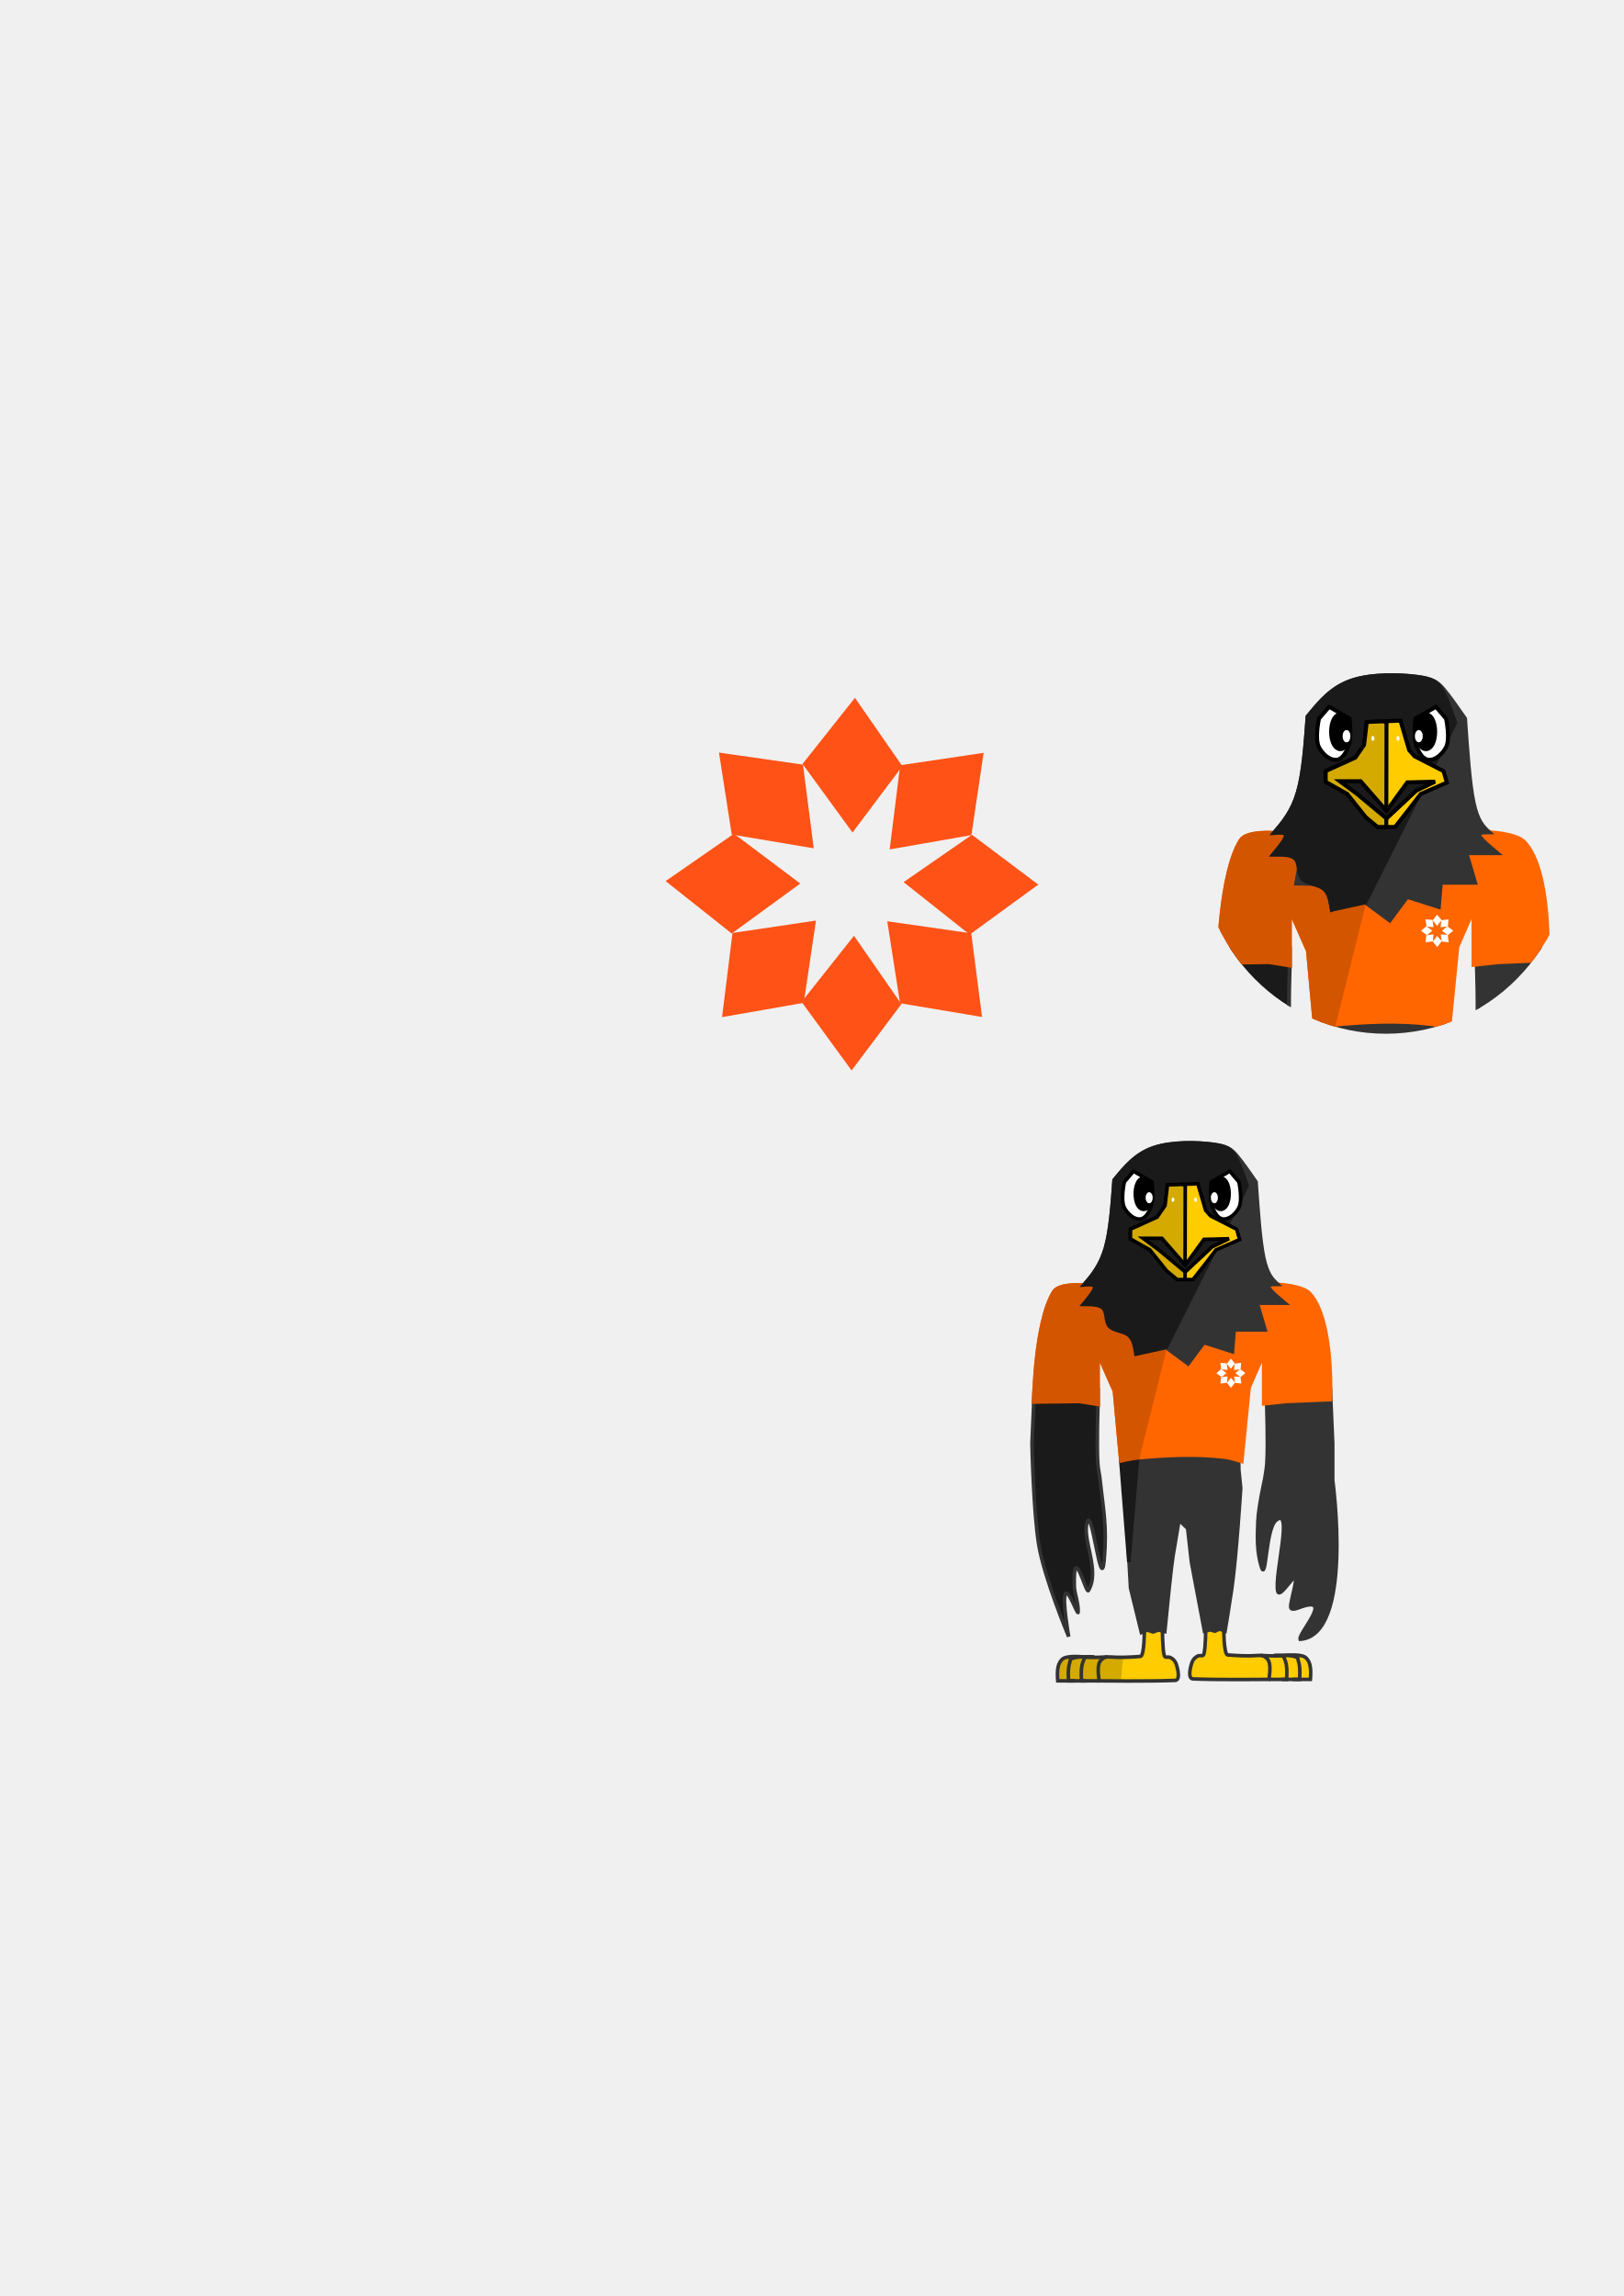
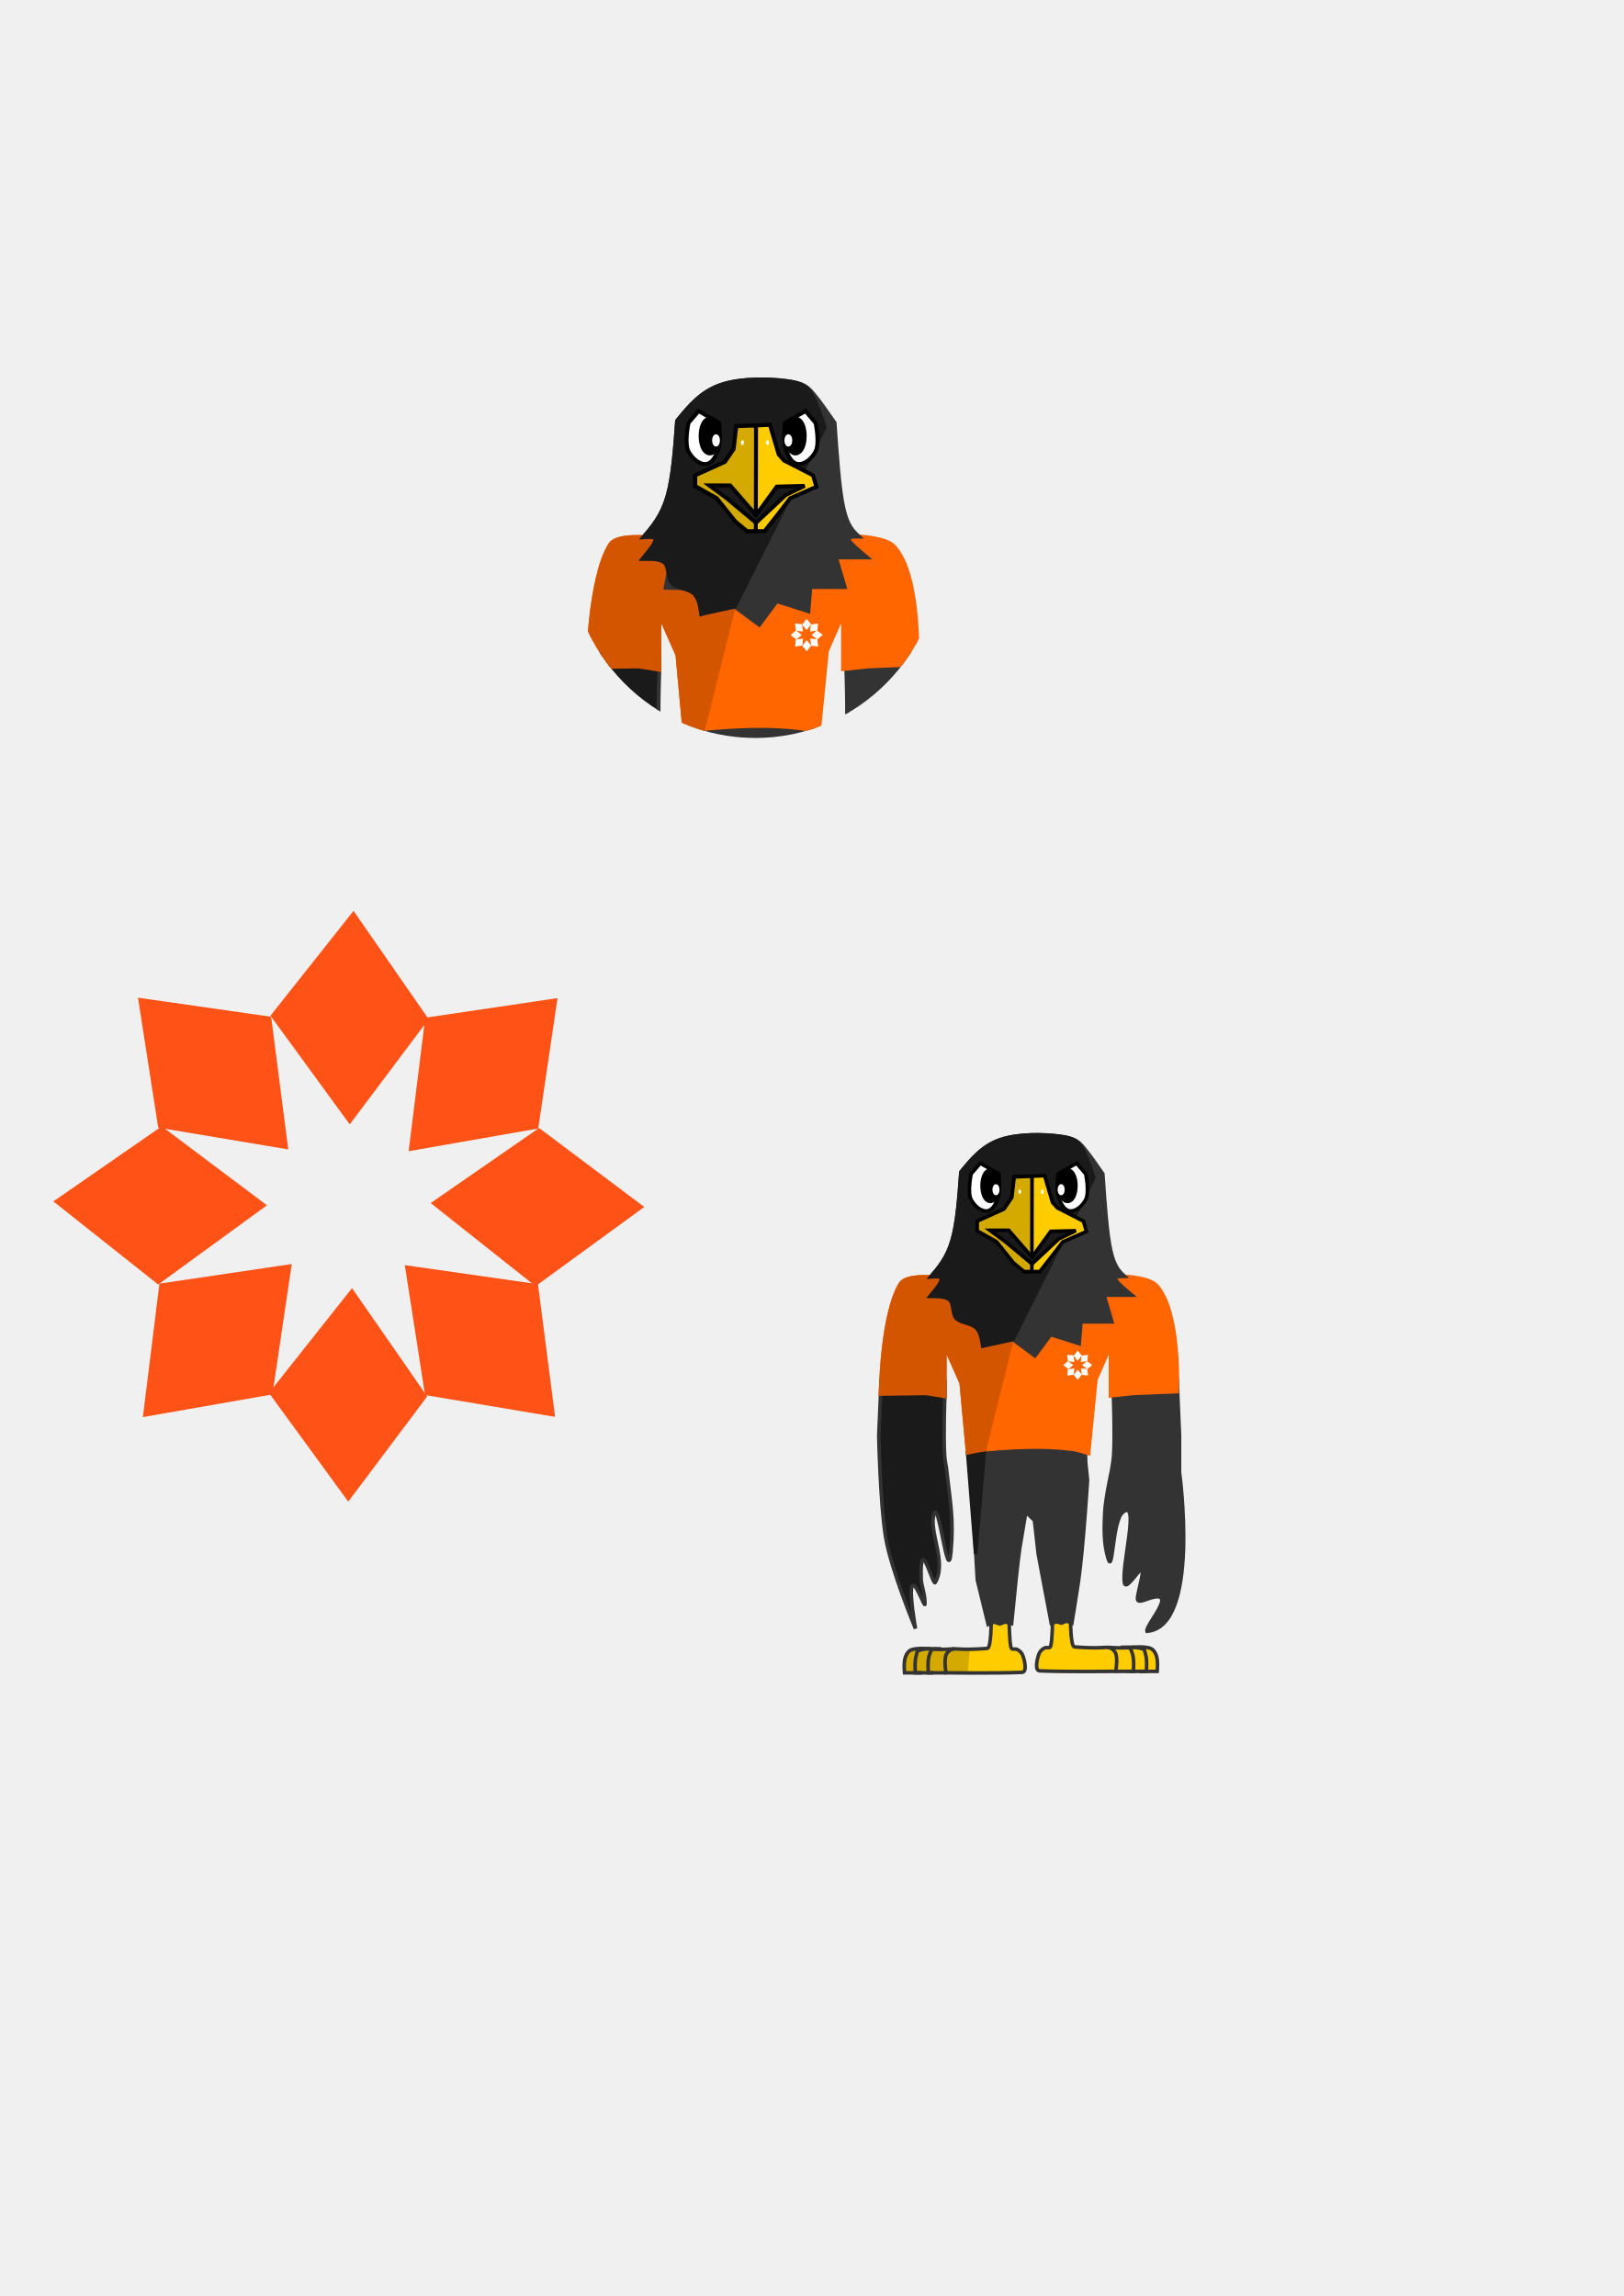
<svg xmlns="http://www.w3.org/2000/svg" width="210mm" height="297mm" viewBox="0 0 210 297" version="1.1" id="svg5">
  <defs id="defs2">
    <clipPath clipPathUnits="userSpaceOnUse" id="clipPath375">
      <ellipse style="fill:none;fill-opacity:1;stroke:#b3b3b3;stroke-width:0.265;stroke-opacity:1" id="ellipse375" clip-path="none" mask="none" ry="12.649" rx="12.481" cy="153.504" cx="124.435" />
    </clipPath>
  </defs>
  <g id="layer1">
-     <g id="g23061" style="fill:#ff5216;fill-opacity:1;stroke:#ff5216;stroke-opacity:1" transform="translate(-9.189289,-19.28749)">
+     <g id="g23061" style="fill:#ff5216;fill-opacity:1;stroke:#ff5216;stroke-opacity:1" transform="matrix(1.585549,0,0,1.585467,-144.1628,-55.87163)">
      <path style="fill:#ff5216;fill-opacity:1;stroke:#ff5216;stroke-width:0.265px;stroke-linecap:butt;stroke-linejoin:miter;stroke-opacity:1" d="m 103.945,127.126 -1.609,-10.33 10.586,1.517 1.359,10.546 z" id="path136" />
      <path style="fill:#ff5216;fill-opacity:1;stroke:#ff5216;stroke-width:0.265px;stroke-linecap:butt;stroke-linejoin:miter;stroke-opacity:1" d="m 125.711,148.945 -1.609,-10.33 10.586,1.517 1.359,10.546 z" id="path403" />
      <path style="fill:#ff5216;fill-opacity:1;stroke:#ff5216;stroke-width:0.265px;stroke-linecap:butt;stroke-linejoin:miter;stroke-opacity:1" d="m 113.028,148.893 -10.298,1.805 1.316,-10.613 10.518,-1.559 z" id="path405" />
      <path style="fill:#ff5216;fill-opacity:1;stroke:#ff5216;stroke-width:0.265px;stroke-linecap:butt;stroke-linejoin:miter;stroke-opacity:1" d="m 134.709,127.198 -10.298,1.805 1.316,-10.613 10.518,-1.559 z" id="path407" />
      <path style="fill:#ff5216;fill-opacity:1;stroke:#ff5216;stroke-width:0.265px;stroke-linecap:butt;stroke-linejoin:miter;stroke-opacity:1" d="m 125.605,149.17 -6.275,8.362 -6.302,-8.64 6.604,-8.334 z" id="path409" />
      <path style="fill:#ff5216;fill-opacity:1;stroke:#ff5216;stroke-width:0.265px;stroke-linecap:butt;stroke-linejoin:miter;stroke-opacity:1" d="m 125.727,118.39 -6.275,8.362 -6.302,-8.64 6.604,-8.334 z" id="path411" />
      <path style="fill:#ff5216;fill-opacity:1;stroke:#ff5216;stroke-width:0.265px;stroke-linecap:butt;stroke-linejoin:miter;stroke-opacity:1" d="m 134.893,127.434 8.359,6.279 -8.643,6.298 -8.331,-6.608 z" id="path413" />
      <path style="fill:#ff5216;fill-opacity:1;stroke:#ff5216;stroke-width:0.265px;stroke-linecap:butt;stroke-linejoin:miter;stroke-opacity:1" d="m 104.113,127.298 8.359,6.279 -8.643,6.298 -8.331,-6.608 z" id="path415" />
    </g>
-     <g id="g15157" transform="matrix(1.735114,0,0,1.735114,-50.24691,-98.42637)">
+     <g id="g15157" transform="matrix(1.735114,0,0,1.735114,-70.06147,-99.46554)">
      <path style="fill:#ffcc00;fill-opacity:1;stroke:none;stroke-width:0.265px;stroke-linecap:butt;stroke-linejoin:miter;stroke-opacity:1" d="m 107.802,182.037 8.777,-0.017 c 0,0 0.21,-0.138 0.242,-0.25 0.13,-0.456 -0.211,-1.011 -0.298,-1.39 -0.141,-0.135 -0.542,-0.026 -0.679,-0.165 -0.343,-0.344 -0.059,-1.504 -0.239,-2.069 -0.35,-0.014 -0.793,0.02 -1.339,-0.015 -0.141,0.731 0.238,1.62 -0.287,2.084 -0.848,0.149 -1.652,0.022 -2.478,0.034 -0.942,0.014 -1.908,-0.167 -2.826,0.046 -0.266,0.062 -0.584,0.125 -0.74,0.348 -0.268,0.382 -0.131,1.393 -0.131,1.393" id="path13368" />
      <g id="g14705" transform="matrix(-1,0,0,1,225.2071,-5.928779)">
        <path style="fill:#ffcc00;fill-opacity:1;stroke:none;stroke-width:0.265px;stroke-linecap:butt;stroke-linejoin:miter;stroke-opacity:1" d="m 98.572,187.855 8.777,-0.017 c 0,0 0.21,-0.138 0.242,-0.25 0.13,-0.456 -0.211,-1.011 -0.298,-1.39 -0.141,-0.135 -0.542,-0.026 -0.679,-0.165 -0.343,-0.344 -0.059,-1.504 -0.239,-2.069 -0.35,-0.014 -0.793,0.02 -1.339,-0.015 -0.141,0.731 0.238,1.62 -0.287,2.084 -0.848,0.149 -1.652,0.022 -2.478,0.034 -0.942,0.014 -1.908,-0.167 -2.826,0.046 -0.266,0.062 -0.584,0.125 -0.74,0.348 -0.268,0.382 -0.131,1.393 -0.131,1.393" id="path14693" />
        <g id="g14703" transform="translate(12.04729,5.623557)">
          <path style="fill:none;stroke:#333333;stroke-width:0.265px;stroke-linecap:butt;stroke-linejoin:miter;stroke-opacity:1" d="m 92.988,178.326 1.339,0.015 c 0,0 0.002,1.576 0.14,2.017 0.057,0.183 0.27,0.053 0.446,0.129 0.197,0.085 0.365,0.272 0.437,0.474 0.126,0.356 0.335,1.218 -0.077,1.235 -1.93,0.08 -5.655,0.035 -5.655,0.035 0,0 -0.192,-0.998 0.035,-1.409 0.11,-0.199 0.341,-0.369 0.569,-0.378 0.29,-0.011 0.748,0.098 2.478,-0.034 0.292,-0.062 0.287,-2.084 0.287,-2.084 z" id="path14695" />
          <path style="fill:none;stroke:#333333;stroke-width:0.265px;stroke-linecap:butt;stroke-linejoin:miter;stroke-opacity:1" d="m 89.618,182.232 -1.32,-0.001 c 0,0 -0.077,-0.918 0.081,-1.335 0.074,-0.195 0.118,-0.441 0.325,-0.424 0.491,0.04 1.518,-0.028 1.518,-0.028" id="path14697" />
          <path style="fill:none;stroke:#333333;stroke-width:0.265px;stroke-linecap:butt;stroke-linejoin:miter;stroke-opacity:1" d="m 88.651,182.232 -1.32,-0.001 c 0,0 -0.077,-0.918 0.081,-1.335 0.074,-0.195 -0.02,-0.234 0.169,-0.323 0.44,-0.207 1.675,-0.129 1.675,-0.129" id="path14699" />
          <path style="fill:none;stroke:#333333;stroke-width:0.265px;stroke-linecap:butt;stroke-linejoin:miter;stroke-opacity:1" d="m 87.845,182.232 -1.32,-0.001 c 0,0 -0.086,-0.784 0.072,-1.201 0.074,-0.195 0.196,-0.403 0.385,-0.492 0.44,-0.207 1.468,-0.094 1.468,-0.094" id="path14701" />
        </g>
      </g>
      <path style="fill:#333333;fill-opacity:1;stroke:#333333;stroke-width:0.265;stroke-opacity:1" d="m 128.166,161.253 0.134,3.091 v 2.75 c 0,0 1.59,11.552 -2.43,11.845 -0.154,-0.431 2.476,-3.209 0.147,-2.442 -0.295,0.097 -0.828,0.352 -0.85,0.042 -0.037,-0.529 0.815,-2.865 0.032,-1.971 -0.28,0.32 -0.9,1.212 -0.997,0.797 -0.279,-1.199 1.196,-6.429 -0.146,-5.286 -0.762,0.649 -0.712,4.624 -1.071,3.469 -0.36,-1.158 -0.311,-2.286 -0.264,-3.432 0.044,-1.052 0.504,-3.118 0.504,-3.118 0,0 0.134,-0.754 0.16,-1.136 0.101,-1.473 -0.012,-4.429 -0.012,-4.429 v -1.119 l 4.76,-0.033 z" id="path16" />
      <path style="fill:#333333;fill-opacity:1;stroke:#333333;stroke-width:0.343;stroke-opacity:1" d="m 121.176,161.89 0.09,4.434 0.137,1.336 c 0,0 -0.31,5.022 -0.665,7.499 -0.152,1.059 -0.494,3.122 -0.494,3.122 l -0.376,-0.149 -0.361,0.16 -0.362,-0.101 -0.375,0.111 -0.964,-5.116 -0.284,-2.531 -0.702,-0.684 -0.466,2.774 c -0.11,0.655 -0.416,3.571 -0.606,5.572 l -0.443,-0.113 -0.398,0.146 -0.446,-0.142 -0.396,0.175 -0.8,-3.275 c 0,0 -0.532,-9.151 -0.488,-9.528 0.172,-1.455 0.265,-3.512 0.265,-3.512 v -1.105 l 8.076,-0.032 z" id="path17" />
      <path style="fill:#ff6600;fill-opacity:1;stroke:#ff6600;stroke-width:0.265;stroke-opacity:1" d="m 109.742,152.526 c 0,0 -1.831,-0.15 -2.236,0.497 -1.421,2.266 -1.492,8.23 -1.492,8.23 l 3.403,-0.045 1.39,0.226 v -3.753 l 1.221,2.758 0.476,5.2 c 0,0 0.83,-0.187 1.253,-0.226 2.177,-0.202 4.391,-0.318 6.56,-0.045 0.412,0.052 1.205,0.317 1.205,0.317 l 0.545,-5.517 1.085,-2.487 v 3.708 l 1.673,-0.181 3.301,-0.136 c 0,0 0.279,-5.933 -1.537,-7.913 -0.557,-0.607 -2.376,-0.678 -2.376,-0.678 l -14.47,0.045" id="path18" />
      <path style="fill:#1a1a1a;fill-opacity:1;stroke:#333333;stroke-width:0.265;stroke-opacity:1" d="m 106.014,161.253 -0.134,3.091 c 0,0 0.103,5.067 0.506,7.544 0.403,2.478 2.232,6.851 2.232,6.851 0,0 -0.483,-2.725 -0.25,-3.173 0.233,-0.448 0.94,1.683 0.957,1.351 0.033,-0.665 -0.271,-1.409 -0.285,-1.886 -0.101,-3.489 0.87,0.567 1.046,0.274 0.903,-1.498 -0.487,-3.798 -0.092,-5.101 0.364,-1.2 1.032,5.416 1.267,2.857 0.235,-2.559 -0.073,-3.84 -0.307,-6.063 -0.04,-0.38 -0.134,-0.754 -0.16,-1.136 -0.101,-1.473 0.012,-4.429 0.012,-4.429 v -1.119 l -4.76,-0.033 z" id="path15" />
      <g id="g42" transform="matrix(0.04658973,0,0,0.04658973,112.691,153.3485)" style="fill:#ffffff">
        <path style="fill:#ffffff;fill-opacity:1;stroke:none;stroke-width:0.265;stroke-opacity:1" d="m 156.386,129.97 10.323,-1.407 -0.741,10.104 -10.569,1.407 z" id="path35" />
        <path style="fill:#ffffff;fill-opacity:1;stroke:none;stroke-width:0.265;stroke-opacity:1" d="m 178.092,108.265 10.323,-1.407 -0.741,10.104 -10.569,1.407 z" id="path36" />
        <path style="fill:#ffffff;fill-opacity:1;stroke:none;stroke-width:0.265;stroke-opacity:1" d="m 178.681,138.985 -1.407,-10.323 10.104,0.741 1.407,10.569 z" id="path37" />
        <path style="fill:#ffffff;fill-opacity:1;stroke:none;stroke-width:0.265;stroke-opacity:1" d="m 156.704,117.28 -1.407,-10.323 10.104,0.741 1.407,10.569 z" id="path38" />
        <path style="fill:#ffffff;fill-opacity:1;stroke:none;stroke-width:0.265;stroke-opacity:1" d="m 165.755,139.082 6.305,-8.295 6.621,7.669 -6.479,8.468 z" id="path39" />
        <path style="fill:#ffffff;fill-opacity:1;stroke:none;stroke-width:0.265;stroke-opacity:1" d="m 165.625,108.494 6.305,-8.295 6.621,7.669 -6.479,8.468 z" id="path40" />
        <path style="fill:#ffffff;fill-opacity:1;stroke:none;stroke-width:0.265;stroke-opacity:1" d="m 157.21,129.768 -8.295,-6.305 7.669,-6.621 8.468,6.479 z" id="path41" />
        <path style="fill:#ffffff;fill-opacity:1;stroke:none;stroke-width:0.265;stroke-opacity:1" d="m 187.426,129.768 -8.295,-6.305 7.669,-6.621 8.468,6.479 z" id="path42" />
      </g>
      <path style="fill:#333333;stroke:#333333;stroke-width:0.265;stroke-opacity:1" d="m 109.742,152.526 c 0.618,-0.724 1.236,-1.447 1.613,-2.751 0.377,-1.304 0.512,-3.188 0.648,-5.072 0.799,-0.98 1.598,-1.96 2.954,-2.419 1.357,-0.46 3.271,-0.399 4.379,-0.256 1.108,0.143 1.409,0.369 1.816,0.852 0.407,0.482 0.919,1.221 1.432,1.959 0.151,2.186 0.301,4.371 0.573,5.645 0.271,1.274 0.663,1.635 1.055,1.997 -0.377,0 -0.754,0 -0.663,0.234 0.09,0.234 0.648,0.701 1.206,1.168 0,0 -2.08,0 -2.08,0 0,0 0.588,1.99 0.588,1.99 0,0 -2.306,0 -2.306,0 0,0 -0.136,1.628 -0.136,1.628 0,0 -2.125,-0.678 -2.125,-0.678 0,0 -1.176,1.583 -1.176,1.583 0,0 -2.08,-1.537 -2.08,-1.537 0,0 -1.809,0.814 -1.809,0.814 0,0 -0.271,-1.718 -0.271,-1.718 0,0 -2.125,-0.045 -2.125,-0.045 0,0 0.362,-1.944 0.362,-1.944 0,0 -1.899,0 -1.899,0 0.422,-0.512 0.844,-1.025 0.852,-1.266 0.008,-0.241 -0.399,-0.211 -0.603,-0.196 -0.203,0.015 -0.203,0.015 -0.203,0.015 z" id="path19" />
      <path style="fill:#1a1a1a;fill-opacity:1;stroke:#1a1a1a;stroke-width:0.265px;stroke-linecap:butt;stroke-linejoin:miter;stroke-opacity:1" d="m 113.757,165.413 -0.656,7.766 -0.596,-7.54 1.253,-0.226" id="path6633" />
      <path style="fill:#d45500;fill-opacity:1;stroke:#d45500;stroke-width:0.265;stroke-opacity:1" d="m 109.742,152.526 c 0,0 -1.831,-0.15 -2.236,0.497 -1.421,2.266 -1.492,8.23 -1.492,8.23 l 3.403,-0.045 1.39,0.226 v -3.753 l 1.221,2.758 0.476,5.2 c 0,0 0.83,-0.187 1.253,-0.226 l 3.22,-12.91" id="path52" />
      <path style="fill:#1a1a1a;stroke:#1a1a1a;stroke-width:0.265;stroke-opacity:1" d="m 109.742,152.526 c 0.618,-0.724 1.236,-1.447 1.613,-2.751 0.377,-1.304 0.512,-3.188 0.648,-5.072 0.799,-0.98 1.598,-1.96 2.954,-2.419 1.357,-0.46 3.271,-0.399 4.379,-0.256 1.108,0.143 1.409,0.369 1.706,0.899 0.297,0.53 0.589,1.364 0.881,2.198 0,0 -6.046,12.066 -6.046,12.066 0,0 -2.247,0.49 -2.247,0.49 -0.09,-0.573 -0.181,-1.146 -0.58,-1.439 -0.399,-0.294 -1.108,-0.309 -1.402,-0.641 -0.294,-0.332 -0.173,-0.98 -0.43,-1.304 -0.256,-0.324 -0.889,-0.324 -1.522,-0.324 0.422,-0.512 0.844,-1.025 0.852,-1.266 0.008,-0.241 -0.399,-0.211 -0.603,-0.196 -0.203,0.015 -0.203,0.015 -0.203,0.015 z" id="path51" />
      <path style="fill:#ffcc00;stroke:#000000;stroke-width:0.265;stroke-opacity:1" d="m 113.222,148.365 1.99,-0.904 0.588,-0.859 0.136,-1.085 0.045,-0.452 2.261,-0.09 0.588,1.99 0.362,0.407 1.944,0.995 0.226,0.769 -1.764,0.769 -0.724,0.95 -0.995,1.266 h -1.176 l -0.995,-1.311 -1.04,-0.904 -1.447,-0.814 z" id="path20" />
      <path style="fill:#ffffff;stroke:#000000;stroke-width:0.265;stroke-opacity:1" d="m 113.448,144.047 1.379,0.791 c 0,0 0.154,1.262 -0.068,1.832 -0.148,0.38 -0.387,0.879 -0.791,0.931 -0.484,0.062 -0.973,-0.408 -1.198,-0.841 -0.296,-0.569 0,-1.922 0,-1.922 z" id="path21" />
      <ellipse style="fill:#ffffff;stroke:#ffffff;stroke-width:0.091;stroke-opacity:1" id="ellipse21" cx="118.075" cy="146.168" rx="0.058" ry="0.117" />
      <path style="fill:#ffffff;stroke:#000000;stroke-width:0.265;stroke-opacity:1" d="m 120.626,144.047 -1.379,0.791 c 0,0 -0.154,1.262 0.068,1.832 0.148,0.38 0.387,0.879 0.791,0.931 0.484,0.062 0.973,-0.408 1.198,-0.841 0.296,-0.569 0,-1.922 0,-1.922 z" id="path22" />
      <ellipse style="fill:#000000;fill-opacity:1;stroke:#000000;stroke-width:0.69;stroke-opacity:1" id="ellipse22" cx="114.206" cy="145.722" rx="0.411" ry="0.959" />
      <ellipse style="fill:#000000;fill-opacity:1;stroke:#000000;stroke-width:0.69;stroke-opacity:1" id="ellipse23" cx="119.953" cy="145.722" rx="0.411" ry="0.959" />
      <ellipse style="fill:#ffffff;stroke:#ffffff;stroke-width:0.23;stroke-opacity:1" id="ellipse24" cx="114.617" cy="146.019" rx="0.148" ry="0.297" />
      <ellipse style="fill:#ffffff;stroke:#ffffff;stroke-width:0.23;stroke-opacity:1" id="ellipse25" cx="119.477" cy="146.019" rx="0.148" ry="0.297" />
      <path style="fill:#d4aa00;stroke:#000000;stroke-width:0.265;stroke-opacity:1" d="m 113.222,148.365 1.99,-0.904 0.588,-0.859 0.181,-1.537 1.13,-0.045 0.195,0.088 -0.014,7.012 h -0.588 l -0.791,-0.656 -1.244,-1.56 -1.447,-0.814 z" id="path25" />
      <path style="fill:#1a1a1a;stroke:#000000;stroke-width:0.265;stroke-opacity:1" d="m 114.16,149.044 1.407,1e-5 1.739,1.998 1.394,-1.918 1.871,-0.048 -1.263,0.608 -2.002,1.871 -1.979,-1.651 z" id="path26" />
      <ellipse style="fill:#ffffff;stroke:#ffffff;stroke-width:0.091;stroke-opacity:1" id="ellipse26" cx="116.39" cy="146.168" rx="0.058" ry="0.117" />
      <path style="fill:#d4aa00;fill-opacity:1;stroke:none;stroke-width:0.265px;stroke-linecap:butt;stroke-linejoin:miter;stroke-opacity:1" d="m 112.679,180.254 -0.169,1.75 -4.708,0.033 c 0,0 -0.11,-1.772 0.506,-1.776 1.419,-0.01 4.371,-0.006 4.371,-0.006 z" id="path14820" />
      <g id="g13106" transform="translate(21.2775,-0.19407)">
        <path style="fill:none;stroke:#333333;stroke-width:0.265px;stroke-linecap:butt;stroke-linejoin:miter;stroke-opacity:1" d="m 92.988,178.326 1.339,0.015 c 0,0 0.002,1.576 0.14,2.017 0.057,0.183 0.27,0.053 0.446,0.129 0.197,0.085 0.365,0.272 0.437,0.474 0.126,0.356 0.335,1.218 -0.077,1.235 -1.93,0.08 -5.655,0.035 -5.655,0.035 0,0 -0.192,-0.998 0.035,-1.409 0.11,-0.199 0.341,-0.369 0.569,-0.378 0.29,-0.011 0.748,0.098 2.478,-0.034 0.292,-0.062 0.287,-2.084 0.287,-2.084 z" id="path13098" />
        <path style="fill:none;stroke:#333333;stroke-width:0.265px;stroke-linecap:butt;stroke-linejoin:miter;stroke-opacity:1" d="m 89.618,182.232 -1.32,-0.001 c 0,0 -0.077,-0.918 0.081,-1.335 0.074,-0.195 0.118,-0.441 0.325,-0.424 0.491,0.04 1.518,-0.028 1.518,-0.028" id="path13100" />
        <path style="fill:none;stroke:#333333;stroke-width:0.265px;stroke-linecap:butt;stroke-linejoin:miter;stroke-opacity:1" d="m 88.651,182.232 -1.32,-0.001 c 0,0 -0.077,-0.918 0.081,-1.335 0.074,-0.195 -0.02,-0.234 0.169,-0.323 0.44,-0.207 1.675,-0.129 1.675,-0.129" id="path13102" />
        <path style="fill:none;stroke:#333333;stroke-width:0.265px;stroke-linecap:butt;stroke-linejoin:miter;stroke-opacity:1" d="m 87.845,182.232 -1.32,-0.001 c 0,0 -0.086,-0.784 0.072,-1.201 0.074,-0.195 0.196,-0.403 0.385,-0.492 0.44,-0.207 1.468,-0.094 1.468,-0.094" id="path13104" />
      </g>
    </g>
-     <g id="g75" transform="matrix(1.924675,0,0,1.924675,-60.26696,-186.0708)" clip-path="url(#clipPath375)" mask="none">
+     <g id="g75" transform="matrix(1.924675,0,0,1.924675,-141.8084,-224.329)" clip-path="url(#clipPath375)" mask="none">
      <path style="fill:#333333;fill-opacity:1;stroke:#333333;stroke-width:0.265;stroke-opacity:1" d="m 135.343,161.387 0.134,3.091 v 2.75 l -5.075,-0.096 c 0,0 0.134,-0.754 0.16,-1.136 0.101,-1.473 -0.012,-4.429 -0.012,-4.429 v -1.119 l 4.76,-0.033 z" id="path54" />
      <path style="fill:#333333;fill-opacity:1;stroke:#333333;stroke-width:0.343;stroke-opacity:1" d="m 128.353,162.024 0.09,4.434 0.137,1.336 -8.61,-0.095 c 0,0 -0.059,-1.609 -0.015,-1.985 0.172,-1.455 0.265,-3.512 0.265,-3.512 v -1.105 l 8.076,-0.032 z" id="path55" />
      <path style="fill:#ff6600;fill-opacity:1;stroke:#ff6600;stroke-width:0.265;stroke-opacity:1" d="m 116.919,152.66 c 0,0 -1.831,-0.15 -2.236,0.497 -1.421,2.266 -1.492,8.23 -1.492,8.23 l 3.403,-0.045 1.39,0.226 v -3.753 l 1.221,2.758 0.476,5.2 c 0,0 0.83,-0.187 1.253,-0.226 2.177,-0.202 4.391,-0.318 6.56,-0.045 0.412,0.052 1.205,0.317 1.205,0.317 l 0.545,-5.517 1.085,-2.487 v 3.708 l 1.673,-0.181 3.301,-0.136 c 0,0 0.279,-5.933 -1.537,-7.913 -0.557,-0.607 -2.376,-0.678 -2.376,-0.678 l -14.47,0.045" id="path56" />
      <path style="fill:#1a1a1a;fill-opacity:1;stroke:#333333;stroke-width:0.265;stroke-opacity:1" d="m 113.191,161.387 -0.134,3.091 v 2.75 l 5.075,-0.096 c 0,0 -0.134,-0.754 -0.16,-1.136 -0.101,-1.473 0.012,-4.429 0.012,-4.429 v -1.119 l -4.76,-0.033 z" id="path57" />
      <path style="fill:#d45500;fill-opacity:1;stroke:#d45500;stroke-width:0.265;stroke-opacity:1" d="m 116.919,152.66 c 0,0 -1.831,-0.15 -2.236,0.497 -1.421,2.266 -1.492,8.23 -1.492,8.23 l 3.403,-0.045 1.39,0.226 v -3.753 l 1.221,2.758 0.476,5.2 c 0,0 0.83,-0.187 1.253,-0.226 l 3.22,-12.91" id="path58" />
      <g id="g66" transform="matrix(0.04658973,0,0,0.04658973,119.8682,153.483)" style="fill:#ffffff">
        <path style="fill:#ffffff;fill-opacity:1;stroke:none;stroke-width:0.265;stroke-opacity:1" d="m 156.386,129.97 10.323,-1.407 -0.741,10.104 -10.569,1.407 z" id="path59" />
        <path style="fill:#ffffff;fill-opacity:1;stroke:none;stroke-width:0.265;stroke-opacity:1" d="m 178.092,108.265 10.323,-1.407 -0.741,10.104 -10.569,1.407 z" id="path60" />
        <path style="fill:#ffffff;fill-opacity:1;stroke:none;stroke-width:0.265;stroke-opacity:1" d="m 178.681,138.985 -1.407,-10.323 10.104,0.741 1.407,10.569 z" id="path61" />
        <path style="fill:#ffffff;fill-opacity:1;stroke:none;stroke-width:0.265;stroke-opacity:1" d="m 156.704,117.28 -1.407,-10.323 10.104,0.741 1.407,10.569 z" id="path62" />
        <path style="fill:#ffffff;fill-opacity:1;stroke:none;stroke-width:0.265;stroke-opacity:1" d="m 165.755,139.082 6.305,-8.295 6.621,7.669 -6.479,8.468 z" id="path63" />
        <path style="fill:#ffffff;fill-opacity:1;stroke:none;stroke-width:0.265;stroke-opacity:1" d="m 165.625,108.494 6.305,-8.295 6.621,7.669 -6.479,8.468 z" id="path64" />
        <path style="fill:#ffffff;fill-opacity:1;stroke:none;stroke-width:0.265;stroke-opacity:1" d="m 157.21,129.768 -8.295,-6.305 7.669,-6.621 8.468,6.479 z" id="path65" />
        <path style="fill:#ffffff;fill-opacity:1;stroke:none;stroke-width:0.265;stroke-opacity:1" d="m 187.426,129.768 -8.295,-6.305 7.669,-6.621 8.468,6.479 z" id="path66" />
      </g>
      <path style="fill:#333333;stroke:#333333;stroke-width:0.265;stroke-opacity:1" d="m 88.449,152.66 c 0.618,-0.724 1.236,-1.447 1.613,-2.751 0.377,-1.304 0.512,-3.188 0.648,-5.072 0.799,-0.98 1.598,-1.96 2.954,-2.419 1.357,-0.46 3.271,-0.399 4.379,-0.256 1.108,0.143 1.409,0.369 1.816,0.852 0.407,0.482 0.919,1.221 1.432,1.959 0.151,2.186 0.301,4.371 0.573,5.645 0.271,1.274 0.663,1.635 1.055,1.997 -0.377,0 -0.754,0 -0.663,0.234 0.09,0.234 0.648,0.701 1.206,1.168 0,0 -2.08,0 -2.08,0 0,0 0.588,1.99 0.588,1.99 0,0 -2.306,0 -2.306,0 0,0 -0.136,1.628 -0.136,1.628 0,0 -2.125,-0.678 -2.125,-0.678 0,0 -1.176,1.583 -1.176,1.583 0,0 -2.08,-1.537 -2.08,-1.537 0,0 -1.809,0.814 -1.809,0.814 0,0 -0.271,-1.718 -0.271,-1.718 0,0 -2.125,-0.045 -2.125,-0.045 0,0 0.362,-1.944 0.362,-1.944 0,0 -1.899,0 -1.899,0 0.422,-0.512 0.844,-1.025 0.852,-1.266 0.007,-0.241 -0.399,-0.211 -0.603,-0.196 -0.203,0.015 -0.203,0.015 -0.203,0.015 z" id="path67" transform="translate(28.47025)" />
      <path style="fill:#1a1a1a;stroke:#1a1a1a;stroke-width:0.265;stroke-opacity:1" d="m 88.449,152.66 c 0.618,-0.724 1.236,-1.447 1.613,-2.751 0.377,-1.304 0.512,-3.188 0.648,-5.072 0.799,-0.98 1.598,-1.96 2.954,-2.419 1.357,-0.46 3.271,-0.399 4.379,-0.256 1.108,0.143 1.409,0.369 1.706,0.899 0.297,0.53 0.589,1.364 0.881,2.198 0,0 -6.046,12.066 -6.046,12.066 0,0 -2.247,0.49 -2.247,0.49 -0.09,-0.573 -0.181,-1.146 -0.58,-1.439 -0.399,-0.294 -1.108,-0.309 -1.402,-0.641 -0.294,-0.332 -0.173,-0.98 -0.43,-1.304 -0.256,-0.324 -0.889,-0.324 -1.522,-0.324 0.422,-0.512 0.844,-1.025 0.852,-1.266 0.007,-0.241 -0.399,-0.211 -0.603,-0.196 -0.203,0.015 -0.203,0.015 -0.203,0.015 z" id="path68" transform="translate(28.47025)" />
      <path style="fill:#ffcc00;stroke:#000000;stroke-width:0.265;stroke-opacity:1" d="m 120.399,148.5 1.99,-0.904 0.588,-0.859 0.136,-1.085 0.045,-0.452 2.261,-0.09 0.588,1.99 0.362,0.407 1.944,0.995 0.226,0.769 -1.764,0.769 -0.724,0.95 -0.995,1.266 h -1.176 l -0.995,-1.311 -1.04,-0.904 -1.447,-0.814 z" id="path69" />
      <path style="fill:#ffffff;stroke:#000000;stroke-width:0.265;stroke-opacity:1" d="m 120.625,144.182 1.379,0.791 c 0,0 0.154,1.262 -0.068,1.832 -0.148,0.38 -0.387,0.879 -0.791,0.931 -0.484,0.062 -0.973,-0.408 -1.198,-0.841 -0.296,-0.569 0,-1.922 0,-1.922 z" id="path70" />
      <ellipse style="fill:#ffffff;stroke:#ffffff;stroke-width:0.091;stroke-opacity:1" id="ellipse70" cx="125.252" cy="146.302" rx="0.058" ry="0.117" />
      <path style="fill:#ffffff;stroke:#000000;stroke-width:0.265;stroke-opacity:1" d="m 127.804,144.182 -1.379,0.791 c 0,0 -0.154,1.262 0.068,1.832 0.148,0.38 0.387,0.879 0.791,0.931 0.484,0.062 0.973,-0.408 1.198,-0.841 0.296,-0.569 0,-1.922 0,-1.922 z" id="path71" />
      <ellipse style="fill:#000000;fill-opacity:1;stroke:#000000;stroke-width:0.69;stroke-opacity:1" id="ellipse71" cx="121.384" cy="145.857" rx="0.411" ry="0.959" />
      <ellipse style="fill:#000000;fill-opacity:1;stroke:#000000;stroke-width:0.69;stroke-opacity:1" id="ellipse72" cx="127.13" cy="145.857" rx="0.411" ry="0.959" />
      <ellipse style="fill:#ffffff;stroke:#ffffff;stroke-width:0.23;stroke-opacity:1" id="ellipse73" cx="121.795" cy="146.154" rx="0.148" ry="0.297" />
      <ellipse style="fill:#ffffff;stroke:#ffffff;stroke-width:0.23;stroke-opacity:1" id="ellipse74" cx="126.654" cy="146.154" rx="0.148" ry="0.297" />
      <path style="fill:#d4aa00;stroke:#000000;stroke-width:0.265;stroke-opacity:1" d="m 120.399,148.5 1.99,-0.904 0.588,-0.859 0.181,-1.537 1.13,-0.045 0.195,0.088 -0.014,7.012 h -0.588 l -0.791,-0.656 -1.244,-1.56 -1.447,-0.814 z" id="path74" />
      <path style="fill:#1a1a1a;stroke:#000000;stroke-width:0.265;stroke-opacity:1" d="m 121.337,149.179 1.407,10e-6 1.739,1.998 1.394,-1.918 1.871,-0.048 -1.263,0.608 -2.002,1.871 -1.979,-1.651 z" id="path75" />
      <ellipse style="fill:#ffffff;stroke:#ffffff;stroke-width:0.091;stroke-opacity:1" id="ellipse75" cx="123.567" cy="146.302" rx="0.058" ry="0.117" />
    </g>
  </g>
</svg>
